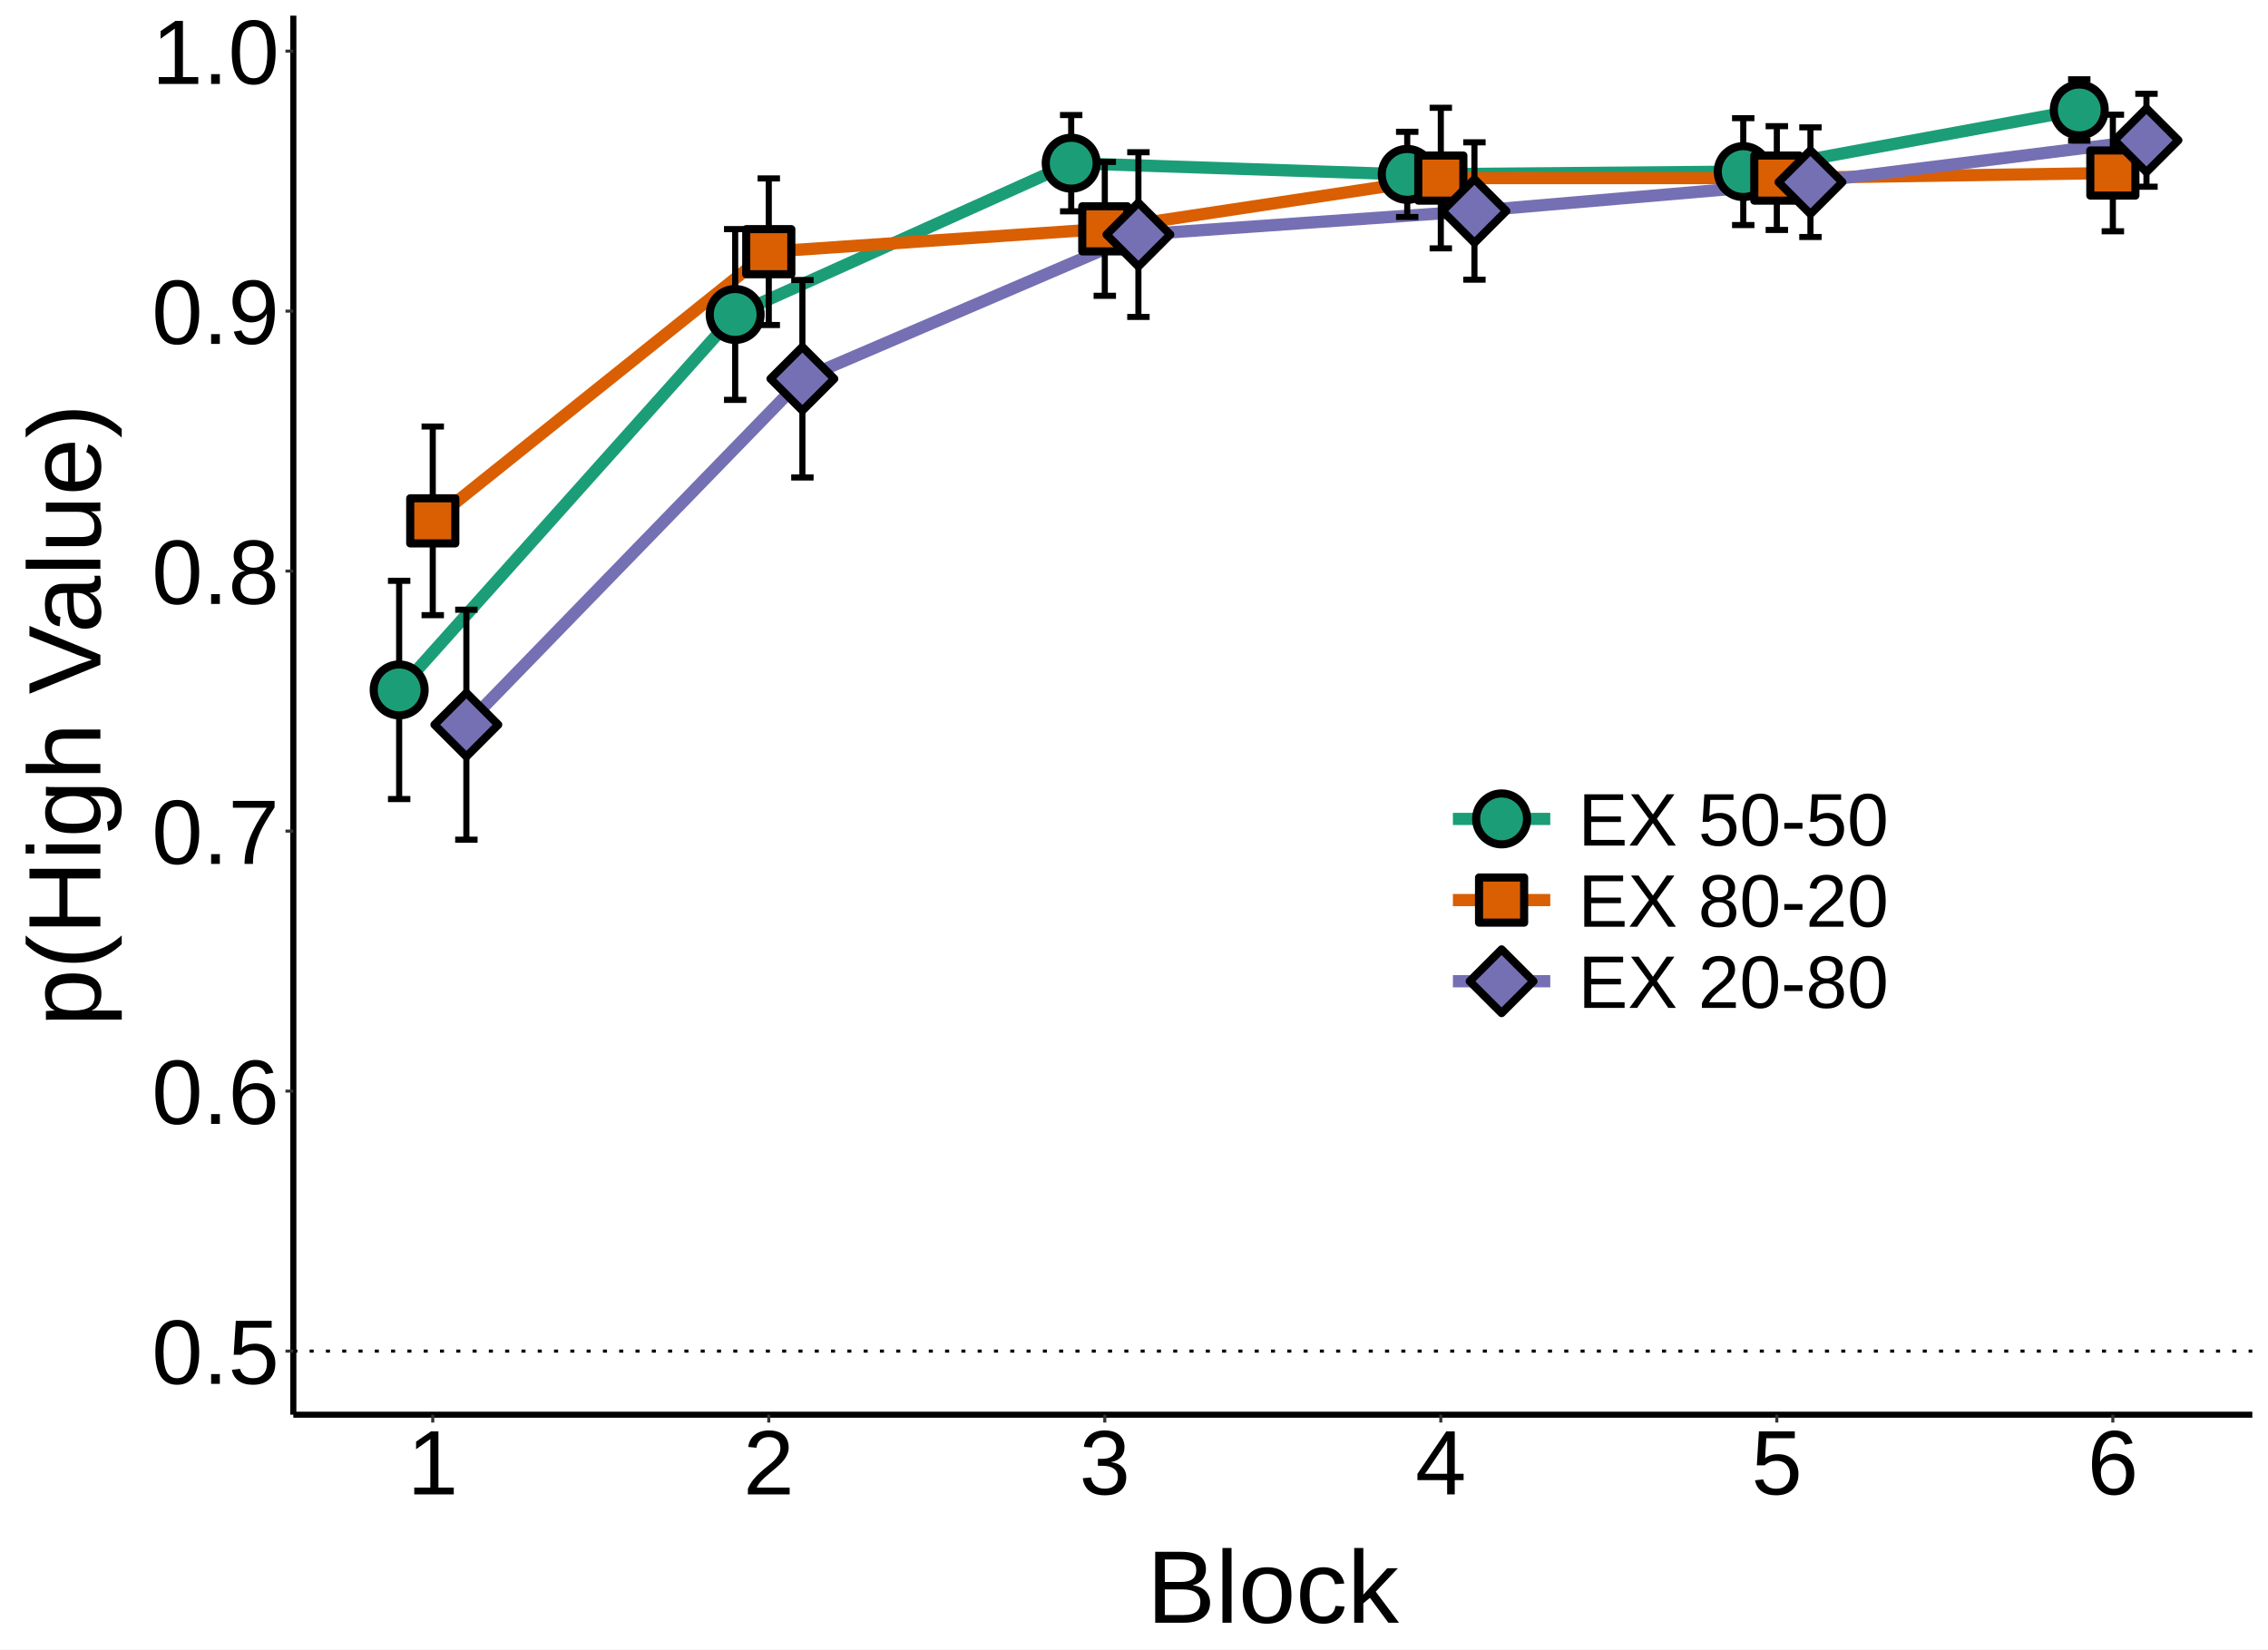
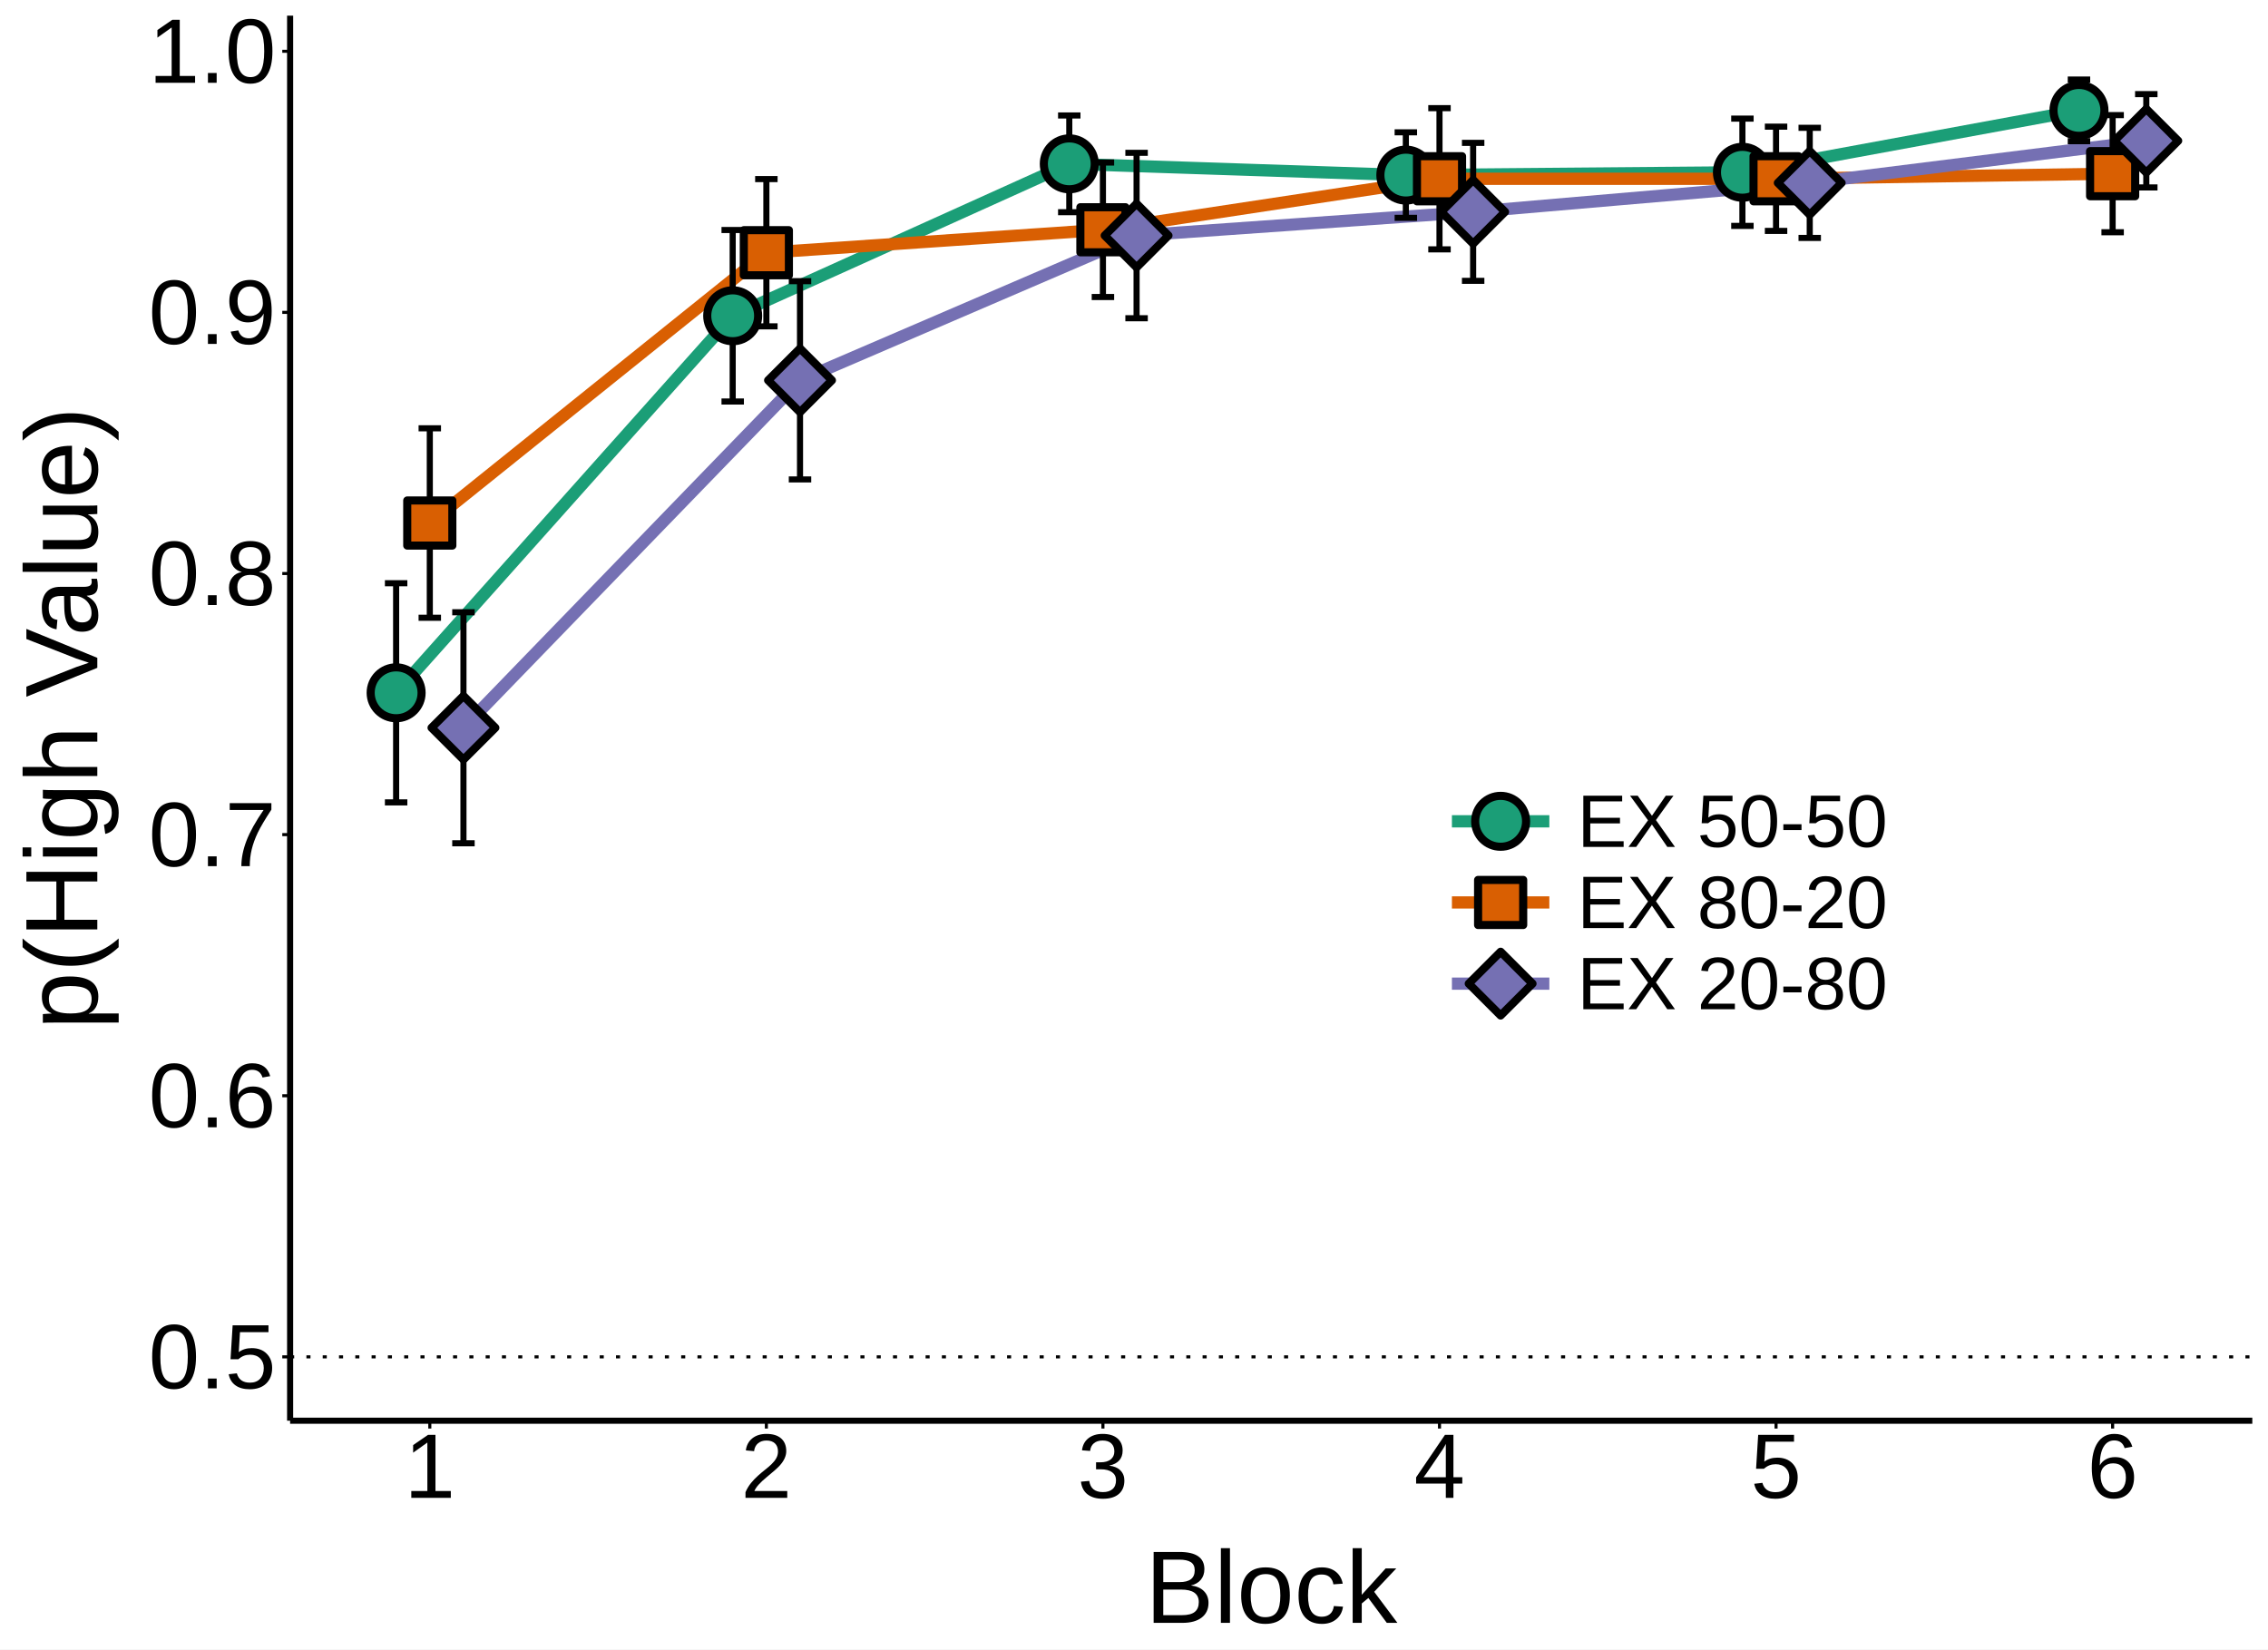
<svg xmlns="http://www.w3.org/2000/svg" width="792.00pt" height="576.00pt" viewBox="0 0 792.00 576.00">
  <g class="svglite">
    <defs>
      <style type="text/css">
    .svglite line, .svglite polyline, .svglite polygon, .svglite path, .svglite rect, .svglite circle {
      fill: none;
      stroke: #000000;
      stroke-linecap: round;
      stroke-linejoin: round;
      stroke-miterlimit: 10.00;
    }
    .svglite text {
      white-space: pre;
    }
    .svglite g.glyphgroup path {
      fill: inherit;
      stroke: none;
    }
  </style>
    </defs>
    <rect width="100%" height="100%" style="stroke: none; fill: #FFFFFF;" />
    <defs>
      <clipPath id="cpMC4wMHw3OTIuMDB8MC4wMHw1NzYuMDA=">
        <rect x="0.00" y="0.00" width="792.00" height="576.00" />
      </clipPath>
    </defs>
    <g clip-path="url(#cpMC4wMHw3OTIuMDB8MC4wMHw1NzYuMDA=)">
      <rect x="0" y="0.00" width="792.00" height="576.00" style="stroke-width: 1.07; stroke: #FFFFFF; fill: #FFFFFF;" />
    </g>
    <defs>
-       <clipPath id="cpMTAyLjQzfDc4Ni41Mnw1LjQ4fDQ5NC4wOA==">
-         <rect x="102.43" y="5.48" width="684.09" height="488.60" />
+       <clipPath id="cpMTAxLjMxfDc4Ni41Mnw1LjQ4fDQ5Ni4xOA==">
+         <rect x="101.31" y="5.48" width="685.21" height="490.70" />
      </clipPath>
    </defs>
-     <g clip-path="url(#cpMTAyLjQzfDc4Ni41Mnw1LjQ4fDQ5NC4wOA==)">
-       <rect x="102.43" y="5.48" width="684.09" height="488.60" style="stroke-width: 1.07; stroke: none; fill: #FFFFFF;" />
-       <line x1="102.43" y1="471.87" x2="786.52" y2="471.87" style="stroke-width: 1.07; stroke-dasharray: 1.42,4.27; stroke-linecap: butt;" />
-       <polyline points="139.39,240.95 256.73,109.83 374.07,57.00 491.41,60.91 608.75,59.93 726.09,38.40 " style="stroke-width: 4.27; stroke: #1B9E77; stroke-linecap: butt;" />
-       <polyline points="151.12,181.90 268.46,87.91 385.80,79.93 503.14,62.19 620.48,62.19 737.82,60.42 " style="stroke-width: 4.27; stroke: #D95F02; stroke-linecap: butt;" />
-       <polyline points="162.86,253.10 280.20,132.28 397.54,81.93 514.88,73.69 632.22,63.62 749.56,48.98 " style="stroke-width: 4.27; stroke: #7570B3; stroke-linecap: butt;" />
-       <polyline points="135.48,202.84 143.30,202.84 " style="stroke-width: 2.13; stroke-linecap: butt;" />
-       <polyline points="139.39,202.84 139.39,279.06 " style="stroke-width: 2.13; stroke-linecap: butt;" />
-       <polyline points="135.48,279.06 143.30,279.06 " style="stroke-width: 2.13; stroke-linecap: butt;" />
-       <polyline points="252.82,80.01 260.64,80.01 " style="stroke-width: 2.13; stroke-linecap: butt;" />
-       <polyline points="256.73,80.01 256.73,139.65 " style="stroke-width: 2.13; stroke-linecap: butt;" />
-       <polyline points="252.82,139.65 260.64,139.65 " style="stroke-width: 2.13; stroke-linecap: butt;" />
-       <polyline points="370.16,40.18 377.98,40.18 " style="stroke-width: 2.13; stroke-linecap: butt;" />
-       <polyline points="374.07,40.18 374.07,73.81 " style="stroke-width: 2.13; stroke-linecap: butt;" />
-       <polyline points="370.16,73.81 377.98,73.81 " style="stroke-width: 2.13; stroke-linecap: butt;" />
-       <polyline points="487.50,46.04 495.32,46.04 " style="stroke-width: 2.13; stroke-linecap: butt;" />
-       <polyline points="491.41,46.04 491.41,75.78 " style="stroke-width: 2.13; stroke-linecap: butt;" />
-       <polyline points="487.50,75.78 495.32,75.78 " style="stroke-width: 2.13; stroke-linecap: butt;" />
-       <polyline points="604.84,41.27 612.66,41.27 " style="stroke-width: 2.13; stroke-linecap: butt;" />
-       <polyline points="608.75,41.27 608.75,78.59 " style="stroke-width: 2.13; stroke-linecap: butt;" />
-       <polyline points="604.84,78.59 612.66,78.59 " style="stroke-width: 2.13; stroke-linecap: butt;" />
-       <polyline points="722.18,27.69 730.00,27.69 " style="stroke-width: 2.13; stroke-linecap: butt;" />
-       <polyline points="726.09,27.69 726.09,49.12 " style="stroke-width: 2.13; stroke-linecap: butt;" />
-       <polyline points="722.18,49.12 730.00,49.12 " style="stroke-width: 2.13; stroke-linecap: butt;" />
-       <polyline points="147.21,148.96 155.03,148.96 " style="stroke-width: 2.13; stroke-linecap: butt;" />
-       <polyline points="151.12,148.96 151.12,214.85 " style="stroke-width: 2.13; stroke-linecap: butt;" />
-       <polyline points="147.21,214.85 155.03,214.85 " style="stroke-width: 2.13; stroke-linecap: butt;" />
-       <polyline points="264.55,62.31 272.37,62.31 " style="stroke-width: 2.13; stroke-linecap: butt;" />
-       <polyline points="268.46,62.31 268.46,113.51 " style="stroke-width: 2.13; stroke-linecap: butt;" />
-       <polyline points="264.55,113.51 272.37,113.51 " style="stroke-width: 2.13; stroke-linecap: butt;" />
-       <polyline points="381.89,56.54 389.71,56.54 " style="stroke-width: 2.13; stroke-linecap: butt;" />
-       <polyline points="385.80,56.54 385.80,103.31 " style="stroke-width: 2.13; stroke-linecap: butt;" />
-       <polyline points="381.89,103.31 389.71,103.31 " style="stroke-width: 2.13; stroke-linecap: butt;" />
-       <polyline points="499.23,37.64 507.05,37.64 " style="stroke-width: 2.13; stroke-linecap: butt;" />
-       <polyline points="503.14,37.64 503.14,86.74 " style="stroke-width: 2.13; stroke-linecap: butt;" />
-       <polyline points="499.23,86.74 507.05,86.74 " style="stroke-width: 2.13; stroke-linecap: butt;" />
-       <polyline points="616.57,44.07 624.40,44.07 " style="stroke-width: 2.13; stroke-linecap: butt;" />
-       <polyline points="620.48,44.07 620.48,80.31 " style="stroke-width: 2.13; stroke-linecap: butt;" />
-       <polyline points="616.57,80.31 624.40,80.31 " style="stroke-width: 2.13; stroke-linecap: butt;" />
-       <polyline points="733.91,40.06 741.74,40.06 " style="stroke-width: 2.13; stroke-linecap: butt;" />
-       <polyline points="737.82,40.06 737.82,80.78 " style="stroke-width: 2.13; stroke-linecap: butt;" />
-       <polyline points="733.91,80.78 741.74,80.78 " style="stroke-width: 2.13; stroke-linecap: butt;" />
-       <polyline points="158.95,212.94 166.77,212.94 " style="stroke-width: 2.13; stroke-linecap: butt;" />
-       <polyline points="162.86,212.94 162.86,293.26 " style="stroke-width: 2.13; stroke-linecap: butt;" />
-       <polyline points="158.95,293.26 166.77,293.26 " style="stroke-width: 2.13; stroke-linecap: butt;" />
-       <polyline points="276.29,97.80 284.11,97.80 " style="stroke-width: 2.13; stroke-linecap: butt;" />
-       <polyline points="280.20,97.80 280.20,166.75 " style="stroke-width: 2.13; stroke-linecap: butt;" />
-       <polyline points="276.29,166.75 284.11,166.75 " style="stroke-width: 2.13; stroke-linecap: butt;" />
-       <polyline points="393.63,53.17 401.45,53.17 " style="stroke-width: 2.13; stroke-linecap: butt;" />
-       <polyline points="397.54,53.17 397.54,110.69 " style="stroke-width: 2.13; stroke-linecap: butt;" />
-       <polyline points="393.63,110.69 401.45,110.69 " style="stroke-width: 2.13; stroke-linecap: butt;" />
-       <polyline points="510.97,49.71 518.79,49.71 " style="stroke-width: 2.13; stroke-linecap: butt;" />
-       <polyline points="514.88,49.71 514.88,97.68 " style="stroke-width: 2.13; stroke-linecap: butt;" />
-       <polyline points="510.97,97.68 518.79,97.68 " style="stroke-width: 2.13; stroke-linecap: butt;" />
-       <polyline points="628.31,44.48 636.13,44.48 " style="stroke-width: 2.13; stroke-linecap: butt;" />
-       <polyline points="632.22,44.48 632.22,82.77 " style="stroke-width: 2.13; stroke-linecap: butt;" />
-       <polyline points="628.31,82.77 636.13,82.77 " style="stroke-width: 2.13; stroke-linecap: butt;" />
-       <polyline points="745.65,32.75 753.47,32.75 " style="stroke-width: 2.13; stroke-linecap: butt;" />
-       <polyline points="749.56,32.75 749.56,65.21 " style="stroke-width: 2.13; stroke-linecap: butt;" />
-       <polyline points="745.65,65.21 753.47,65.21 " style="stroke-width: 2.13; stroke-linecap: butt;" />
-       <circle cx="139.39" cy="240.95" r="8.89" style="stroke-width: 2.83; fill: #1B9E77;" />
-       <circle cx="256.73" cy="109.83" r="8.89" style="stroke-width: 2.83; fill: #1B9E77;" />
-       <circle cx="374.07" cy="57.00" r="8.89" style="stroke-width: 2.83; fill: #1B9E77;" />
-       <circle cx="491.41" cy="60.91" r="8.89" style="stroke-width: 2.83; fill: #1B9E77;" />
-       <circle cx="608.75" cy="59.93" r="8.89" style="stroke-width: 2.83; fill: #1B9E77;" />
-       <circle cx="726.09" cy="38.40" r="8.89" style="stroke-width: 2.83; fill: #1B9E77;" />
-       <rect x="143.25" y="174.03" width="15.75" height="15.75" style="stroke-width: 2.83; fill: #D95F02;" />
-       <rect x="260.59" y="80.03" width="15.75" height="15.75" style="stroke-width: 2.83; fill: #D95F02;" />
-       <rect x="377.93" y="72.05" width="15.75" height="15.75" style="stroke-width: 2.83; fill: #D95F02;" />
-       <rect x="495.27" y="54.32" width="15.75" height="15.75" style="stroke-width: 2.83; fill: #D95F02;" />
-       <rect x="612.61" y="54.32" width="15.75" height="15.75" style="stroke-width: 2.83; fill: #D95F02;" />
-       <rect x="729.95" y="52.55" width="15.75" height="15.75" style="stroke-width: 2.83; fill: #D95F02;" />
-       <polygon points="162.86,264.24 173.99,253.10 162.86,241.96 151.72,253.10 " style="stroke-width: 2.83; fill: #7570B3;" />
-       <polygon points="280.20,143.41 291.33,132.28 280.20,121.14 269.06,132.28 " style="stroke-width: 2.83; fill: #7570B3;" />
-       <polygon points="397.54,93.07 408.67,81.93 397.54,70.79 386.40,81.93 " style="stroke-width: 2.83; fill: #7570B3;" />
-       <polygon points="514.88,84.83 526.01,73.69 514.88,62.56 503.74,73.69 " style="stroke-width: 2.83; fill: #7570B3;" />
-       <polygon points="632.22,74.76 643.36,63.62 632.22,52.49 621.08,63.62 " style="stroke-width: 2.83; fill: #7570B3;" />
-       <polygon points="749.56,60.12 760.70,48.98 749.56,37.84 738.42,48.98 " style="stroke-width: 2.83; fill: #7570B3;" />
+     <g clip-path="url(#cpMTAxLjMxfDc4Ni41Mnw1LjQ4fDQ5Ni4xOA==)">
+       <rect x="101.31" y="5.48" width="685.21" height="490.70" style="stroke-width: 1.07; stroke: none; fill: #FFFFFF;" />
+       <line x1="101.31" y1="473.88" x2="786.52" y2="473.88" style="stroke-width: 1.07; stroke-dasharray: 1.42,4.27; stroke-linecap: butt;" />
+       <polyline points="138.33,241.96 255.86,110.28 373.40,57.22 490.93,61.15 608.46,60.17 725.99,38.55 " style="stroke-width: 4.27; stroke: #1B9E77; stroke-linecap: butt;" />
+       <polyline points="150.09,182.66 267.62,88.26 385.15,80.25 502.68,62.44 620.21,62.44 737.74,60.66 " style="stroke-width: 4.27; stroke: #D95F02; stroke-linecap: butt;" />
+       <polyline points="161.84,254.17 279.37,132.82 396.90,82.26 514.43,73.99 631.97,63.87 749.50,49.17 " style="stroke-width: 4.27; stroke: #7570B3; stroke-linecap: butt;" />
+       <polyline points="134.41,203.69 142.25,203.69 " style="stroke-width: 2.13; stroke-linecap: butt;" />
+       <polyline points="138.33,203.69 138.33,280.23 " style="stroke-width: 2.13; stroke-linecap: butt;" />
+       <polyline points="134.41,280.23 142.25,280.23 " style="stroke-width: 2.13; stroke-linecap: butt;" />
+       <polyline points="251.95,80.33 259.78,80.33 " style="stroke-width: 2.13; stroke-linecap: butt;" />
+       <polyline points="255.86,80.33 255.86,140.23 " style="stroke-width: 2.13; stroke-linecap: butt;" />
+       <polyline points="251.95,140.23 259.78,140.23 " style="stroke-width: 2.13; stroke-linecap: butt;" />
+       <polyline points="369.48,40.33 377.31,40.33 " style="stroke-width: 2.13; stroke-linecap: butt;" />
+       <polyline points="373.40,40.33 373.40,74.11 " style="stroke-width: 2.13; stroke-linecap: butt;" />
+       <polyline points="369.48,74.11 377.31,74.11 " style="stroke-width: 2.13; stroke-linecap: butt;" />
+       <polyline points="487.01,46.21 494.85,46.21 " style="stroke-width: 2.13; stroke-linecap: butt;" />
+       <polyline points="490.93,46.21 490.93,76.08 " style="stroke-width: 2.13; stroke-linecap: butt;" />
+       <polyline points="487.01,76.08 494.85,76.08 " style="stroke-width: 2.13; stroke-linecap: butt;" />
+       <polyline points="604.54,41.43 612.38,41.43 " style="stroke-width: 2.13; stroke-linecap: butt;" />
+       <polyline points="608.46,41.43 608.46,78.90 " style="stroke-width: 2.13; stroke-linecap: butt;" />
+       <polyline points="604.54,78.90 612.38,78.90 " style="stroke-width: 2.13; stroke-linecap: butt;" />
+       <polyline points="722.07,27.78 729.91,27.78 " style="stroke-width: 2.13; stroke-linecap: butt;" />
+       <polyline points="725.99,27.78 725.99,49.31 " style="stroke-width: 2.13; stroke-linecap: butt;" />
+       <polyline points="722.07,49.31 729.91,49.31 " style="stroke-width: 2.13; stroke-linecap: butt;" />
+       <polyline points="146.17,149.58 154.00,149.58 " style="stroke-width: 2.13; stroke-linecap: butt;" />
+       <polyline points="150.09,149.58 150.09,215.75 " style="stroke-width: 2.13; stroke-linecap: butt;" />
+       <polyline points="146.17,215.75 154.00,215.75 " style="stroke-width: 2.13; stroke-linecap: butt;" />
+       <polyline points="263.70,62.55 271.54,62.55 " style="stroke-width: 2.13; stroke-linecap: butt;" />
+       <polyline points="267.62,62.55 267.62,113.98 " style="stroke-width: 2.13; stroke-linecap: butt;" />
+       <polyline points="263.70,113.98 271.54,113.98 " style="stroke-width: 2.13; stroke-linecap: butt;" />
+       <polyline points="381.23,56.76 389.07,56.76 " style="stroke-width: 2.13; stroke-linecap: butt;" />
+       <polyline points="385.15,56.76 385.15,103.73 " style="stroke-width: 2.13; stroke-linecap: butt;" />
+       <polyline points="381.23,103.73 389.07,103.73 " style="stroke-width: 2.13; stroke-linecap: butt;" />
+       <polyline points="498.76,37.78 506.60,37.78 " style="stroke-width: 2.13; stroke-linecap: butt;" />
+       <polyline points="502.68,37.78 502.68,87.09 " style="stroke-width: 2.13; stroke-linecap: butt;" />
+       <polyline points="498.76,87.09 506.60,87.09 " style="stroke-width: 2.13; stroke-linecap: butt;" />
+       <polyline points="616.30,44.24 624.13,44.24 " style="stroke-width: 2.13; stroke-linecap: butt;" />
+       <polyline points="620.21,44.24 620.21,80.64 " style="stroke-width: 2.13; stroke-linecap: butt;" />
+       <polyline points="616.30,80.64 624.13,80.64 " style="stroke-width: 2.13; stroke-linecap: butt;" />
+       <polyline points="733.83,40.21 741.66,40.21 " style="stroke-width: 2.13; stroke-linecap: butt;" />
+       <polyline points="737.74,40.21 737.74,81.11 " style="stroke-width: 2.13; stroke-linecap: butt;" />
+       <polyline points="733.83,81.11 741.66,81.11 " style="stroke-width: 2.13; stroke-linecap: butt;" />
+       <polyline points="157.92,213.83 165.76,213.83 " style="stroke-width: 2.13; stroke-linecap: butt;" />
+       <polyline points="161.84,213.83 161.84,294.50 " style="stroke-width: 2.13; stroke-linecap: butt;" />
+       <polyline points="157.92,294.50 165.76,294.50 " style="stroke-width: 2.13; stroke-linecap: butt;" />
+       <polyline points="275.45,98.20 283.29,98.20 " style="stroke-width: 2.13; stroke-linecap: butt;" />
+       <polyline points="279.37,98.20 279.37,167.44 " style="stroke-width: 2.13; stroke-linecap: butt;" />
+       <polyline points="275.45,167.44 283.29,167.44 " style="stroke-width: 2.13; stroke-linecap: butt;" />
+       <polyline points="392.98,53.37 400.82,53.37 " style="stroke-width: 2.13; stroke-linecap: butt;" />
+       <polyline points="396.90,53.37 396.90,111.15 " style="stroke-width: 2.13; stroke-linecap: butt;" />
+       <polyline points="392.98,111.15 400.82,111.15 " style="stroke-width: 2.13; stroke-linecap: butt;" />
+       <polyline points="510.52,49.90 518.35,49.90 " style="stroke-width: 2.13; stroke-linecap: butt;" />
+       <polyline points="514.43,49.90 514.43,98.08 " style="stroke-width: 2.13; stroke-linecap: butt;" />
+       <polyline points="510.52,98.08 518.35,98.08 " style="stroke-width: 2.13; stroke-linecap: butt;" />
+       <polyline points="628.05,44.64 635.88,44.64 " style="stroke-width: 2.13; stroke-linecap: butt;" />
+       <polyline points="631.97,44.64 631.97,83.10 " style="stroke-width: 2.13; stroke-linecap: butt;" />
+       <polyline points="628.05,83.10 635.88,83.10 " style="stroke-width: 2.13; stroke-linecap: butt;" />
+       <polyline points="745.58,32.87 753.42,32.87 " style="stroke-width: 2.13; stroke-linecap: butt;" />
+       <polyline points="749.50,32.87 749.50,65.47 " style="stroke-width: 2.13; stroke-linecap: butt;" />
+       <polyline points="745.58,65.47 753.42,65.47 " style="stroke-width: 2.13; stroke-linecap: butt;" />
+       <circle cx="138.33" cy="241.96" r="8.89" style="stroke-width: 2.83; fill: #1B9E77;" />
+       <circle cx="255.86" cy="110.28" r="8.89" style="stroke-width: 2.83; fill: #1B9E77;" />
+       <circle cx="373.40" cy="57.22" r="8.89" style="stroke-width: 2.83; fill: #1B9E77;" />
+       <circle cx="490.93" cy="61.15" r="8.89" style="stroke-width: 2.83; fill: #1B9E77;" />
+       <circle cx="608.46" cy="60.17" r="8.89" style="stroke-width: 2.83; fill: #1B9E77;" />
+       <circle cx="725.99" cy="38.55" r="8.89" style="stroke-width: 2.83; fill: #1B9E77;" />
+       <rect x="142.21" y="174.79" width="15.75" height="15.75" style="stroke-width: 2.83; fill: #D95F02;" />
+       <rect x="259.74" y="80.39" width="15.75" height="15.75" style="stroke-width: 2.83; fill: #D95F02;" />
+       <rect x="377.27" y="72.37" width="15.75" height="15.75" style="stroke-width: 2.83; fill: #D95F02;" />
+       <rect x="494.81" y="54.56" width="15.75" height="15.75" style="stroke-width: 2.83; fill: #D95F02;" />
+       <rect x="612.34" y="54.56" width="15.75" height="15.75" style="stroke-width: 2.83; fill: #D95F02;" />
+       <rect x="729.87" y="52.78" width="15.75" height="15.75" style="stroke-width: 2.83; fill: #D95F02;" />
+       <polygon points="161.84,265.30 172.98,254.17 161.84,243.03 150.70,254.17 " style="stroke-width: 2.83; fill: #7570B3;" />
+       <polygon points="279.37,143.96 290.51,132.82 279.37,121.68 268.23,132.82 " style="stroke-width: 2.83; fill: #7570B3;" />
+       <polygon points="396.90,93.40 408.04,82.26 396.90,71.12 385.77,82.26 " style="stroke-width: 2.83; fill: #7570B3;" />
+       <polygon points="514.43,85.12 525.57,73.99 514.43,62.85 503.30,73.99 " style="stroke-width: 2.83; fill: #7570B3;" />
+       <polygon points="631.97,75.01 643.10,63.87 631.97,52.74 620.83,63.87 " style="stroke-width: 2.83; fill: #7570B3;" />
+       <polygon points="749.50,60.30 760.64,49.17 749.50,38.03 738.36,49.17 " style="stroke-width: 2.83; fill: #7570B3;" />
    </g>
    <g clip-path="url(#cpMC4wMHw3OTIuMDB8MC4wMHw1NzYuMDA=)">
-       <polyline points="102.43,494.08 102.43,5.48 " style="stroke-width: 2.13; stroke-linecap: butt;" />
-       <text x="97.49" y="483.32" text-anchor="end" style="font-size: 32.00px; font-family: &quot;Arial&quot;;" textLength="44.48px" lengthAdjust="spacingAndGlyphs">0.5</text>
-       <text x="97.49" y="392.52" text-anchor="end" style="font-size: 32.00px; font-family: &quot;Arial&quot;;" textLength="44.48px" lengthAdjust="spacingAndGlyphs">0.6</text>
-       <text x="97.49" y="301.72" text-anchor="end" style="font-size: 32.00px; font-family: &quot;Arial&quot;;" textLength="44.48px" lengthAdjust="spacingAndGlyphs">0.7</text>
-       <text x="97.49" y="210.92" text-anchor="end" style="font-size: 32.00px; font-family: &quot;Arial&quot;;" textLength="44.48px" lengthAdjust="spacingAndGlyphs">0.8</text>
-       <text x="97.49" y="120.11" text-anchor="end" style="font-size: 32.00px; font-family: &quot;Arial&quot;;" textLength="44.48px" lengthAdjust="spacingAndGlyphs">0.9</text>
-       <text x="97.49" y="29.31" text-anchor="end" style="font-size: 32.00px; font-family: &quot;Arial&quot;;" textLength="44.48px" lengthAdjust="spacingAndGlyphs">1.0</text>
-       <polyline points="99.69,471.87 102.43,471.87 " style="stroke-width: 1.07; stroke: #333333; stroke-linecap: butt;" />
-       <polyline points="99.69,381.07 102.43,381.07 " style="stroke-width: 1.07; stroke: #333333; stroke-linecap: butt;" />
-       <polyline points="99.69,290.26 102.43,290.26 " style="stroke-width: 1.07; stroke: #333333; stroke-linecap: butt;" />
-       <polyline points="99.69,199.46 102.43,199.46 " style="stroke-width: 1.07; stroke: #333333; stroke-linecap: butt;" />
-       <polyline points="99.69,108.66 102.43,108.66 " style="stroke-width: 1.07; stroke: #333333; stroke-linecap: butt;" />
-       <polyline points="99.69,17.86 102.43,17.86 " style="stroke-width: 1.07; stroke: #333333; stroke-linecap: butt;" />
-       <polyline points="102.43,494.08 786.52,494.08 " style="stroke-width: 2.13; stroke-linecap: butt;" />
-       <polyline points="151.12,496.82 151.12,494.08 " style="stroke-width: 1.07; stroke: #333333; stroke-linecap: butt;" />
-       <polyline points="268.46,496.82 268.46,494.08 " style="stroke-width: 1.07; stroke: #333333; stroke-linecap: butt;" />
-       <polyline points="385.80,496.82 385.80,494.08 " style="stroke-width: 1.07; stroke: #333333; stroke-linecap: butt;" />
-       <polyline points="503.14,496.82 503.14,494.08 " style="stroke-width: 1.07; stroke: #333333; stroke-linecap: butt;" />
-       <polyline points="620.48,496.82 620.48,494.08 " style="stroke-width: 1.07; stroke: #333333; stroke-linecap: butt;" />
-       <polyline points="737.82,496.82 737.82,494.08 " style="stroke-width: 1.07; stroke: #333333; stroke-linecap: butt;" />
-       <text x="151.12" y="521.92" text-anchor="middle" style="font-size: 32.00px; font-family: &quot;Arial&quot;;" textLength="17.80px" lengthAdjust="spacingAndGlyphs">1</text>
-       <text x="268.46" y="521.92" text-anchor="middle" style="font-size: 32.00px; font-family: &quot;Arial&quot;;" textLength="17.80px" lengthAdjust="spacingAndGlyphs">2</text>
-       <text x="385.80" y="521.92" text-anchor="middle" style="font-size: 32.00px; font-family: &quot;Arial&quot;;" textLength="17.80px" lengthAdjust="spacingAndGlyphs">3</text>
-       <text x="503.14" y="521.92" text-anchor="middle" style="font-size: 32.00px; font-family: &quot;Arial&quot;;" textLength="17.80px" lengthAdjust="spacingAndGlyphs">4</text>
-       <text x="620.48" y="521.92" text-anchor="middle" style="font-size: 32.00px; font-family: &quot;Arial&quot;;" textLength="17.80px" lengthAdjust="spacingAndGlyphs">5</text>
-       <text x="737.82" y="521.92" text-anchor="middle" style="font-size: 32.00px; font-family: &quot;Arial&quot;;" textLength="17.80px" lengthAdjust="spacingAndGlyphs">6</text>
-       <text x="444.47" y="566.73" text-anchor="middle" style="font-size: 36.00px; font-family: &quot;Arial&quot;;" textLength="88.03px" lengthAdjust="spacingAndGlyphs">Block</text>
-       <text transform="translate(35.05,249.78) rotate(-90)" text-anchor="middle" style="font-size: 36.00px; font-family: &quot;Arial&quot;;" textLength="217.41px" lengthAdjust="spacingAndGlyphs">p(High Value)</text>
-       <rect x="497.63" y="234.93" width="167.33" height="127.42" style="stroke-width: 0.75; stroke: #FFFFFF; fill: #FFFFFF;" />
-       <rect x="503.11" y="271.83" width="42.52" height="28.35" style="stroke-width: 1.07; stroke: none; fill: #FFFFFF;" />
-       <line x1="507.36" y1="286.00" x2="541.37" y2="286.00" style="stroke-width: 4.27; stroke: #1B9E77; stroke-linecap: butt;" />
-       <circle cx="524.37" cy="286.00" r="8.89" style="stroke-width: 2.83; fill: #1B9E77;" />
-       <rect x="503.11" y="300.18" width="42.52" height="28.35" style="stroke-width: 1.07; stroke: none; fill: #FFFFFF;" />
-       <line x1="507.36" y1="314.35" x2="541.37" y2="314.35" style="stroke-width: 4.27; stroke: #D95F02; stroke-linecap: butt;" />
-       <rect x="516.49" y="306.47" width="15.75" height="15.75" style="stroke-width: 2.83; fill: #D95F02;" />
-       <rect x="503.11" y="328.52" width="42.52" height="28.35" style="stroke-width: 1.07; stroke: none; fill: #FFFFFF;" />
-       <line x1="507.36" y1="342.70" x2="541.37" y2="342.70" style="stroke-width: 4.27; stroke: #7570B3; stroke-linecap: butt;" />
-       <polygon points="524.37,353.83 535.50,342.70 524.37,331.56 513.23,342.70 " style="stroke-width: 2.83; fill: #7570B3;" />
-       <text x="551.10" y="295.31" style="font-size: 26.00px; font-family: &quot;Arial&quot;;" textLength="108.38px" lengthAdjust="spacingAndGlyphs">EX 50-50</text>
-       <text x="551.10" y="323.66" style="font-size: 26.00px; font-family: &quot;Arial&quot;;" textLength="108.38px" lengthAdjust="spacingAndGlyphs">EX 80-20</text>
-       <text x="551.10" y="352.00" style="font-size: 26.00px; font-family: &quot;Arial&quot;;" textLength="108.38px" lengthAdjust="spacingAndGlyphs">EX 20-80</text>
+       <polyline points="101.31,496.18 101.31,5.48 " style="stroke-width: 2.13; stroke-linecap: butt;" />
+       <text x="96.38" y="484.88" text-anchor="end" style="font-size: 32.00px; font-family: &quot;Liberation Sans&quot;;" textLength="44.48px" lengthAdjust="spacingAndGlyphs">0.5</text>
+       <text x="96.38" y="393.69" text-anchor="end" style="font-size: 32.00px; font-family: &quot;Liberation Sans&quot;;" textLength="44.48px" lengthAdjust="spacingAndGlyphs">0.6</text>
+       <text x="96.38" y="302.50" text-anchor="end" style="font-size: 32.00px; font-family: &quot;Liberation Sans&quot;;" textLength="44.48px" lengthAdjust="spacingAndGlyphs">0.7</text>
+       <text x="96.38" y="211.31" text-anchor="end" style="font-size: 32.00px; font-family: &quot;Liberation Sans&quot;;" textLength="44.48px" lengthAdjust="spacingAndGlyphs">0.8</text>
+       <text x="96.38" y="120.11" text-anchor="end" style="font-size: 32.00px; font-family: &quot;Liberation Sans&quot;;" textLength="44.48px" lengthAdjust="spacingAndGlyphs">0.9</text>
+       <text x="96.38" y="28.92" text-anchor="end" style="font-size: 32.00px; font-family: &quot;Liberation Sans&quot;;" textLength="44.48px" lengthAdjust="spacingAndGlyphs">1.0</text>
+       <polyline points="98.57,473.88 101.31,473.88 " style="stroke-width: 1.07; stroke-linecap: butt;" />
+       <polyline points="98.57,382.68 101.31,382.68 " style="stroke-width: 1.07; stroke-linecap: butt;" />
+       <polyline points="98.57,291.49 101.31,291.49 " style="stroke-width: 1.07; stroke-linecap: butt;" />
+       <polyline points="98.57,200.30 101.31,200.30 " style="stroke-width: 1.07; stroke-linecap: butt;" />
+       <polyline points="98.57,109.10 101.31,109.10 " style="stroke-width: 1.07; stroke-linecap: butt;" />
+       <polyline points="98.57,17.91 101.31,17.91 " style="stroke-width: 1.07; stroke-linecap: butt;" />
+       <polyline points="101.31,496.18 786.52,496.18 " style="stroke-width: 2.13; stroke-linecap: butt;" />
+       <polyline points="150.09,498.92 150.09,496.18 " style="stroke-width: 1.07; stroke-linecap: butt;" />
+       <polyline points="267.62,498.92 267.62,496.18 " style="stroke-width: 1.07; stroke-linecap: butt;" />
+       <polyline points="385.15,498.92 385.15,496.18 " style="stroke-width: 1.07; stroke-linecap: butt;" />
+       <polyline points="502.68,498.92 502.68,496.18 " style="stroke-width: 1.07; stroke-linecap: butt;" />
+       <polyline points="620.21,498.92 620.21,496.18 " style="stroke-width: 1.07; stroke-linecap: butt;" />
+       <polyline points="737.74,498.92 737.74,496.18 " style="stroke-width: 1.07; stroke-linecap: butt;" />
+       <text x="150.09" y="523.13" text-anchor="middle" style="font-size: 32.00px; font-family: &quot;Liberation Sans&quot;;" textLength="17.80px" lengthAdjust="spacingAndGlyphs">1</text>
+       <text x="267.62" y="523.13" text-anchor="middle" style="font-size: 32.00px; font-family: &quot;Liberation Sans&quot;;" textLength="17.80px" lengthAdjust="spacingAndGlyphs">2</text>
+       <text x="385.15" y="523.13" text-anchor="middle" style="font-size: 32.00px; font-family: &quot;Liberation Sans&quot;;" textLength="17.80px" lengthAdjust="spacingAndGlyphs">3</text>
+       <text x="502.68" y="523.13" text-anchor="middle" style="font-size: 32.00px; font-family: &quot;Liberation Sans&quot;;" textLength="17.80px" lengthAdjust="spacingAndGlyphs">4</text>
+       <text x="620.21" y="523.13" text-anchor="middle" style="font-size: 32.00px; font-family: &quot;Liberation Sans&quot;;" textLength="17.80px" lengthAdjust="spacingAndGlyphs">5</text>
+       <text x="737.74" y="523.13" text-anchor="middle" style="font-size: 32.00px; font-family: &quot;Liberation Sans&quot;;" textLength="17.80px" lengthAdjust="spacingAndGlyphs">6</text>
+       <text x="443.92" y="566.78" text-anchor="middle" style="font-size: 36.00px; font-family: &quot;Liberation Sans&quot;;" textLength="88.03px" lengthAdjust="spacingAndGlyphs">Block</text>
+       <text transform="translate(33.98,250.83) rotate(-90)" text-anchor="middle" style="font-size: 36.00px; font-family: &quot;Liberation Sans&quot;;" textLength="217.41px" lengthAdjust="spacingAndGlyphs">p(High Value)</text>
+       <rect x="497.29" y="236.62" width="167.33" height="126.56" style="stroke-width: 0.75; stroke: #FFFFFF; fill: #FFFFFF;" />
+       <rect x="502.77" y="272.66" width="42.52" height="28.35" style="stroke-width: 1.07; stroke: none; fill: #FFFFFF;" />
+       <line x1="507.02" y1="286.84" x2="541.04" y2="286.84" style="stroke-width: 4.27; stroke: #1B9E77; stroke-linecap: butt;" />
+       <circle cx="524.03" cy="286.84" r="8.89" style="stroke-width: 2.83; fill: #1B9E77;" />
+       <rect x="502.77" y="301.01" width="42.52" height="28.35" style="stroke-width: 1.07; stroke: none; fill: #FFFFFF;" />
+       <line x1="507.02" y1="315.18" x2="541.04" y2="315.18" style="stroke-width: 4.27; stroke: #D95F02; stroke-linecap: butt;" />
+       <rect x="516.16" y="307.31" width="15.75" height="15.75" style="stroke-width: 2.83; fill: #D95F02;" />
+       <rect x="502.77" y="329.36" width="42.52" height="28.35" style="stroke-width: 1.07; stroke: none; fill: #FFFFFF;" />
+       <line x1="507.02" y1="343.53" x2="541.04" y2="343.53" style="stroke-width: 4.27; stroke: #7570B3; stroke-linecap: butt;" />
+       <polygon points="524.03,354.67 535.17,343.53 524.03,332.39 512.89,343.53 " style="stroke-width: 2.83; fill: #7570B3;" />
+       <text x="550.77" y="295.78" style="font-size: 26.00px; font-family: &quot;Liberation Sans&quot;;" textLength="108.38px" lengthAdjust="spacingAndGlyphs">EX 50-50</text>
+       <text x="550.77" y="324.13" style="font-size: 26.00px; font-family: &quot;Liberation Sans&quot;;" textLength="108.38px" lengthAdjust="spacingAndGlyphs">EX 80-20</text>
+       <text x="550.77" y="352.47" style="font-size: 26.00px; font-family: &quot;Liberation Sans&quot;;" textLength="108.38px" lengthAdjust="spacingAndGlyphs">EX 20-80</text>
    </g>
  </g>
</svg>
